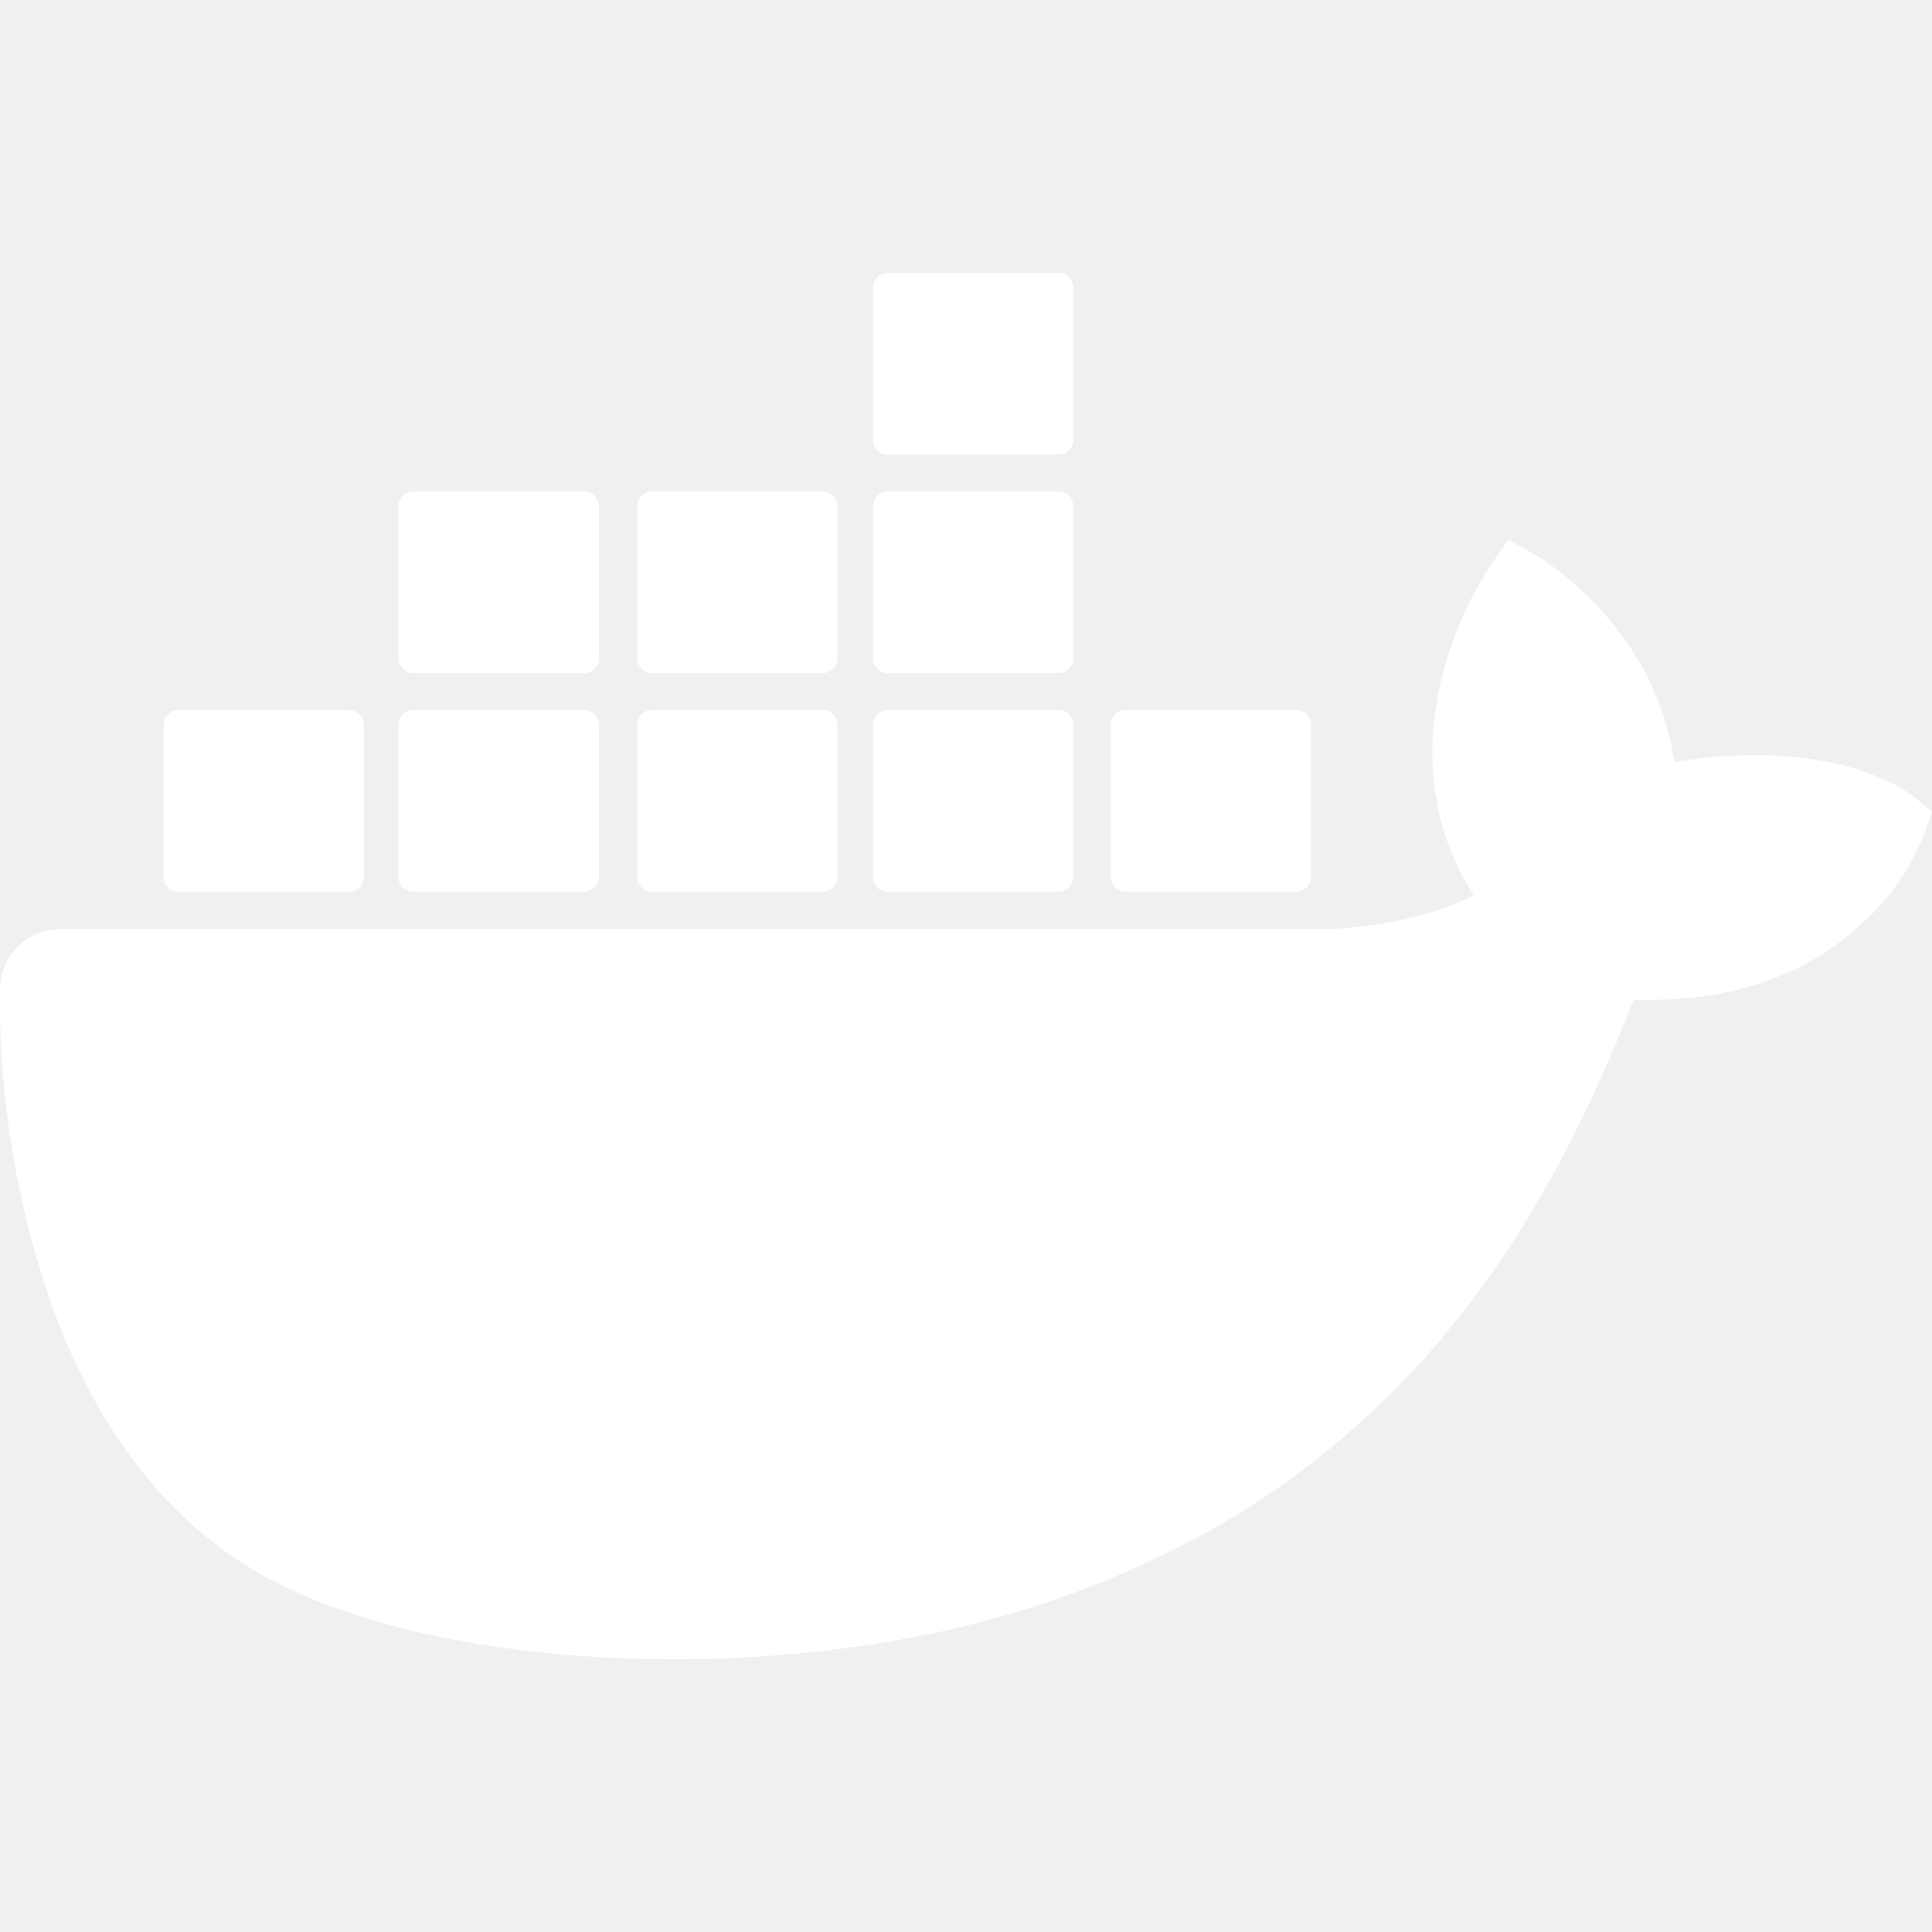
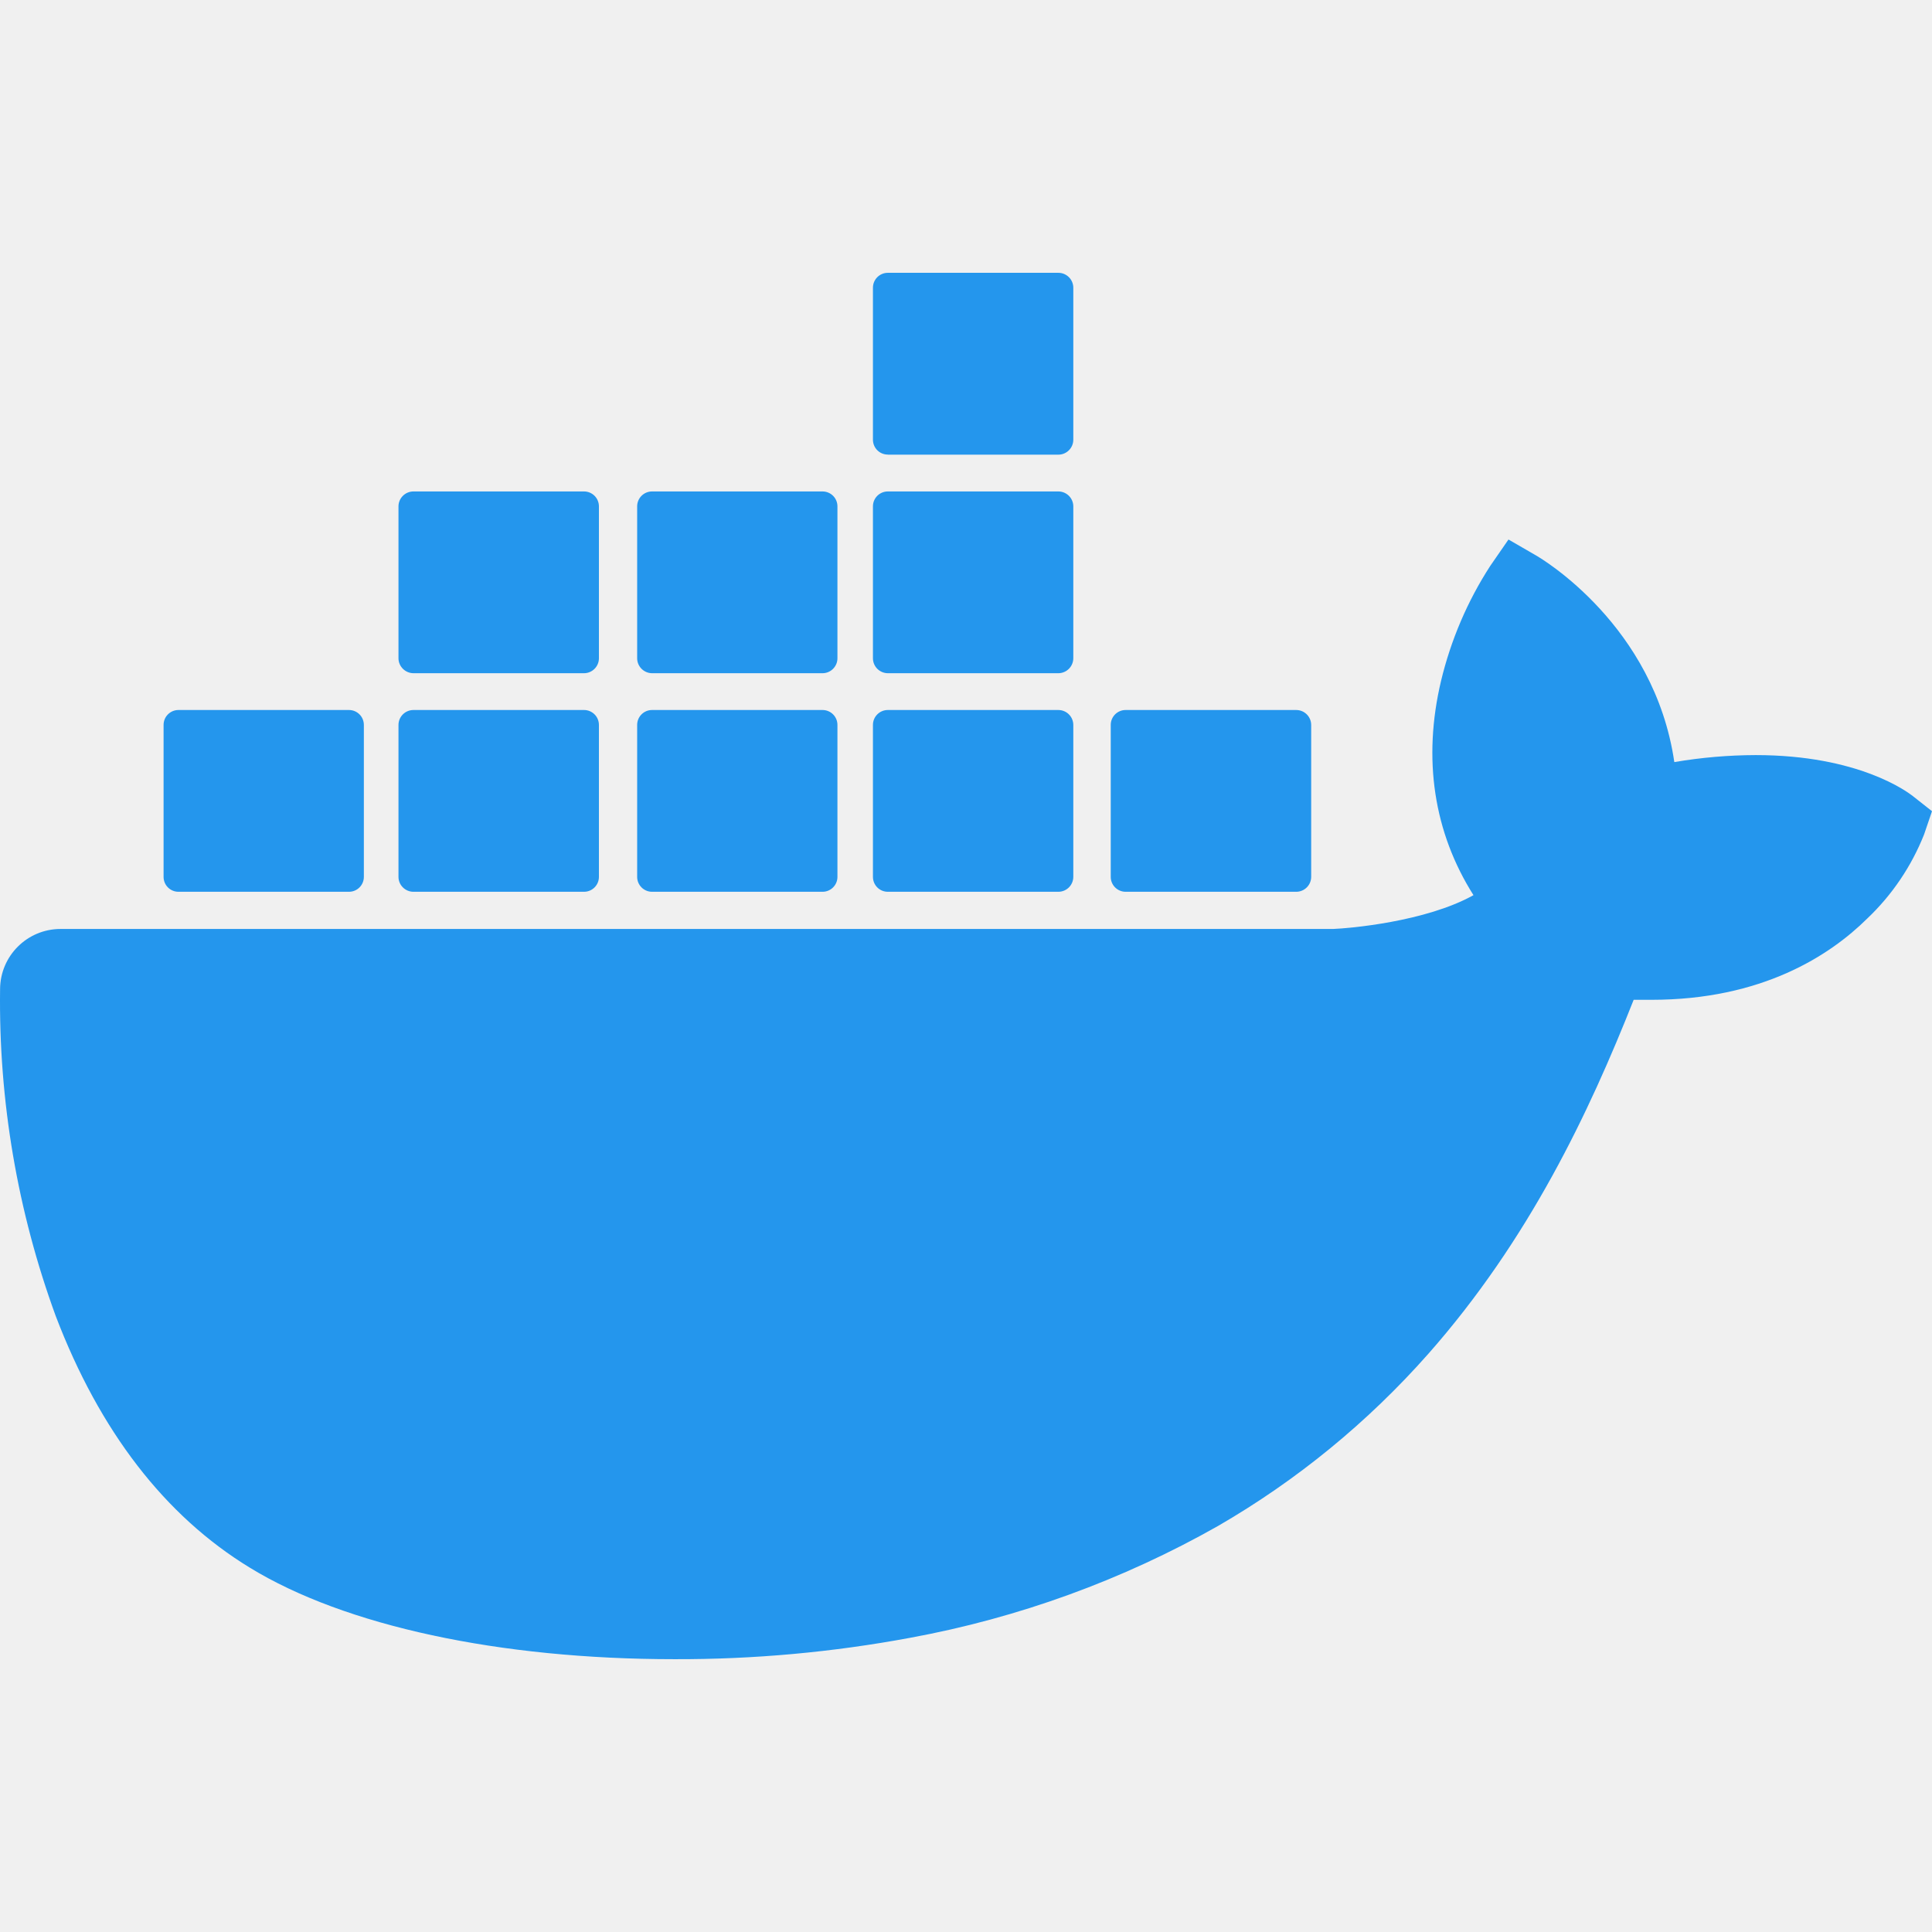
- <svg xmlns="http://www.w3.org/2000/svg" fill="#FFFFFF" role="img" viewBox="0 0 24 24">
+ <svg xmlns="http://www.w3.org/2000/svg" fill="#2496ED" role="img" viewBox="0 0 24 24">
  <path d="M13.983 11.078h2.119a.186.186 0 00.186-.185V9.006a.186.186 0 00-.186-.186h-2.119a.185.185 0 00-.185.185v1.888c0 .102.083.185.185.185m-2.954-5.43h2.118a.186.186 0 00.186-.186V3.574a.186.186 0 00-.186-.185h-2.118a.185.185 0 00-.185.185v1.888c0 .102.082.185.185.185m0 2.716h2.118a.187.187 0 00.186-.186V6.29a.186.186 0 00-.186-.185h-2.118a.185.185 0 00-.185.185v1.887c0 .102.082.185.185.186m-2.93 0h2.12a.186.186 0 00.184-.186V6.29a.185.185 0 00-.185-.185H8.1a.185.185 0 00-.185.185v1.887c0 .102.083.185.185.186m-2.964 0h2.119a.186.186 0 00.185-.186V6.29a.185.185 0 00-.185-.185H5.136a.186.186 0 00-.186.185v1.887c0 .102.084.185.186.186m5.893 2.715h2.118a.186.186 0 00.186-.185V9.006a.186.186 0 00-.186-.186h-2.118a.185.185 0 00-.185.185v1.888c0 .102.082.185.185.185m-2.93 0h2.12a.185.185 0 00.184-.185V9.006a.185.185 0 00-.184-.186h-2.12a.185.185 0 00-.184.185v1.888c0 .102.083.185.185.185m-2.964 0h2.119a.185.185 0 00.185-.185V9.006a.185.185 0 00-.184-.186h-2.12a.186.186 0 00-.186.186v1.887c0 .102.084.185.186.185m-2.92 0h2.12a.185.185 0 00.184-.185V9.006a.185.185 0 00-.184-.186h-2.12a.185.185 0 00-.184.185v1.888c0 .102.082.185.185.185M23.763 9.89c-.065-.051-.672-.51-1.954-.51-.338.001-.676.03-1.01.087-.248-1.7-1.653-2.53-1.716-2.566l-.344-.199-.226.327c-.284.438-.49.922-.612 1.43-.23.97-.09 1.882.403 2.661-.595.332-1.55.413-1.744.42H.751a.751.751 0 00-.75.748 11.376 11.376 0 00.692 4.062c.545 1.428 1.355 2.48 2.41 3.124 1.18.723 3.1 1.137 5.275 1.137.983.003 1.963-.086 2.93-.266a12.248 12.248 0 003.823-1.389c.98-.567 1.86-1.288 2.61-2.136 1.252-1.418 1.998-2.997 2.553-4.4h.221c1.372 0 2.215-.549 2.68-1.009.309-.293.55-.65.707-1.046l.098-.288Z" />
</svg>
